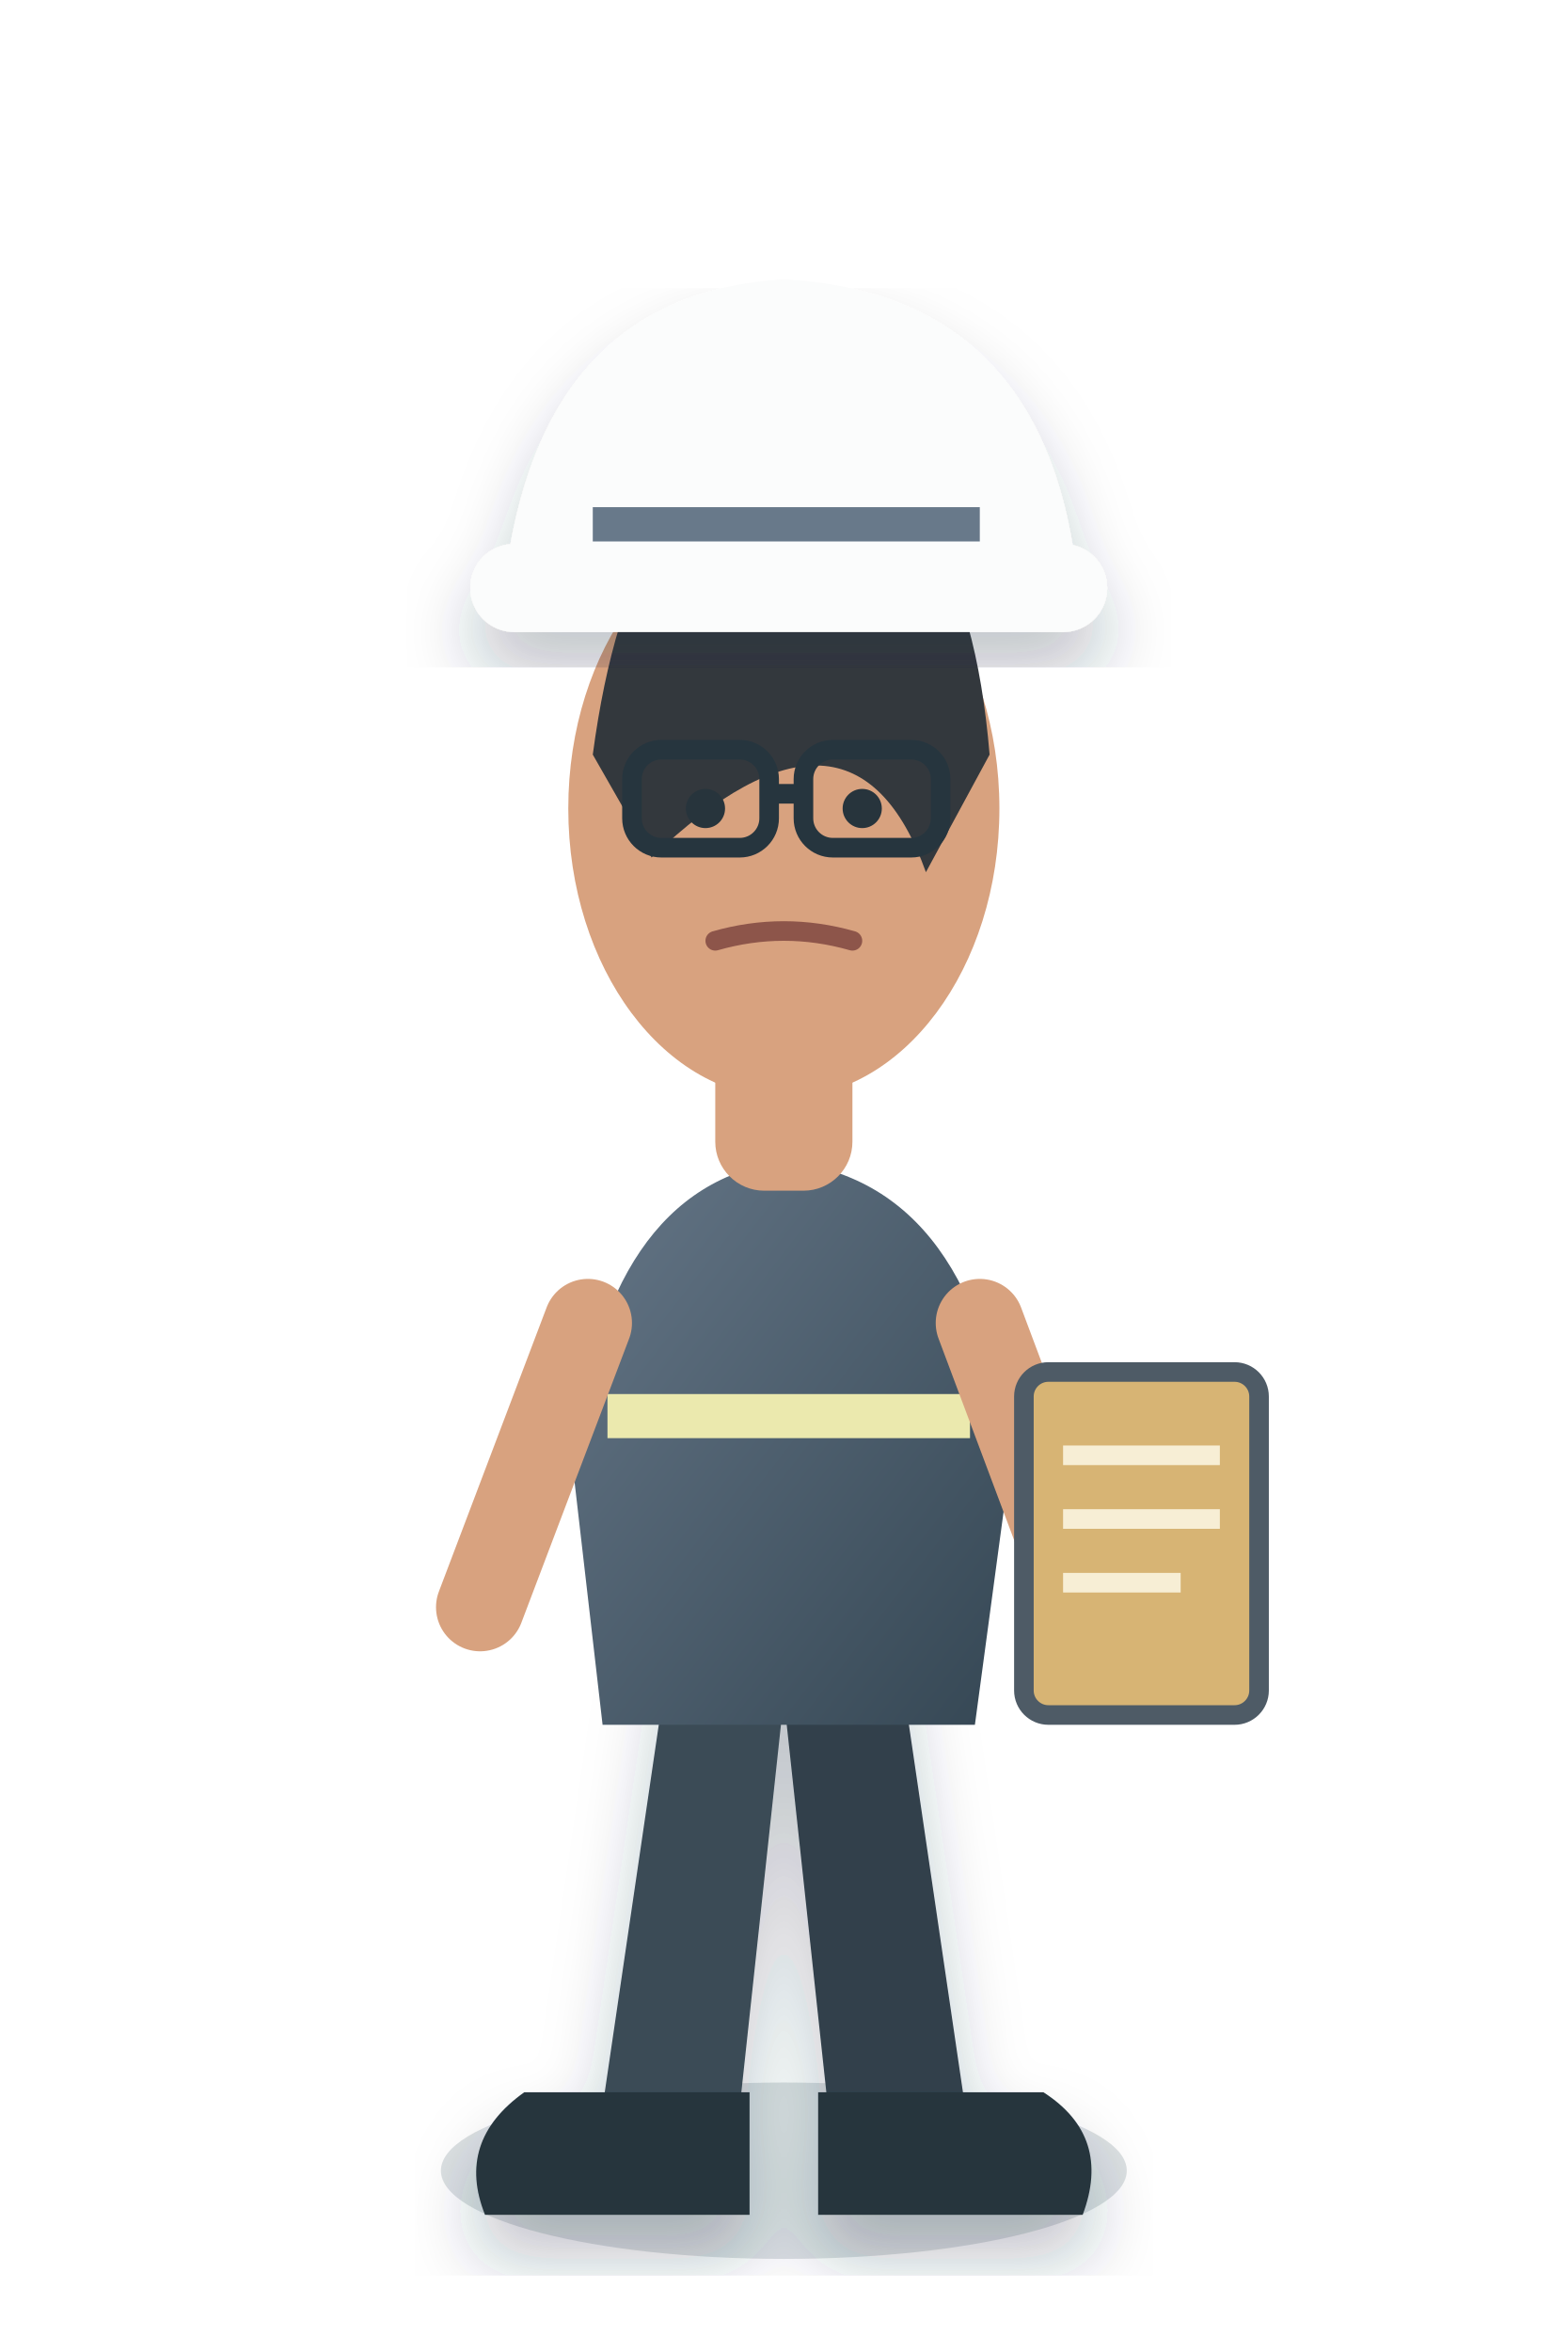
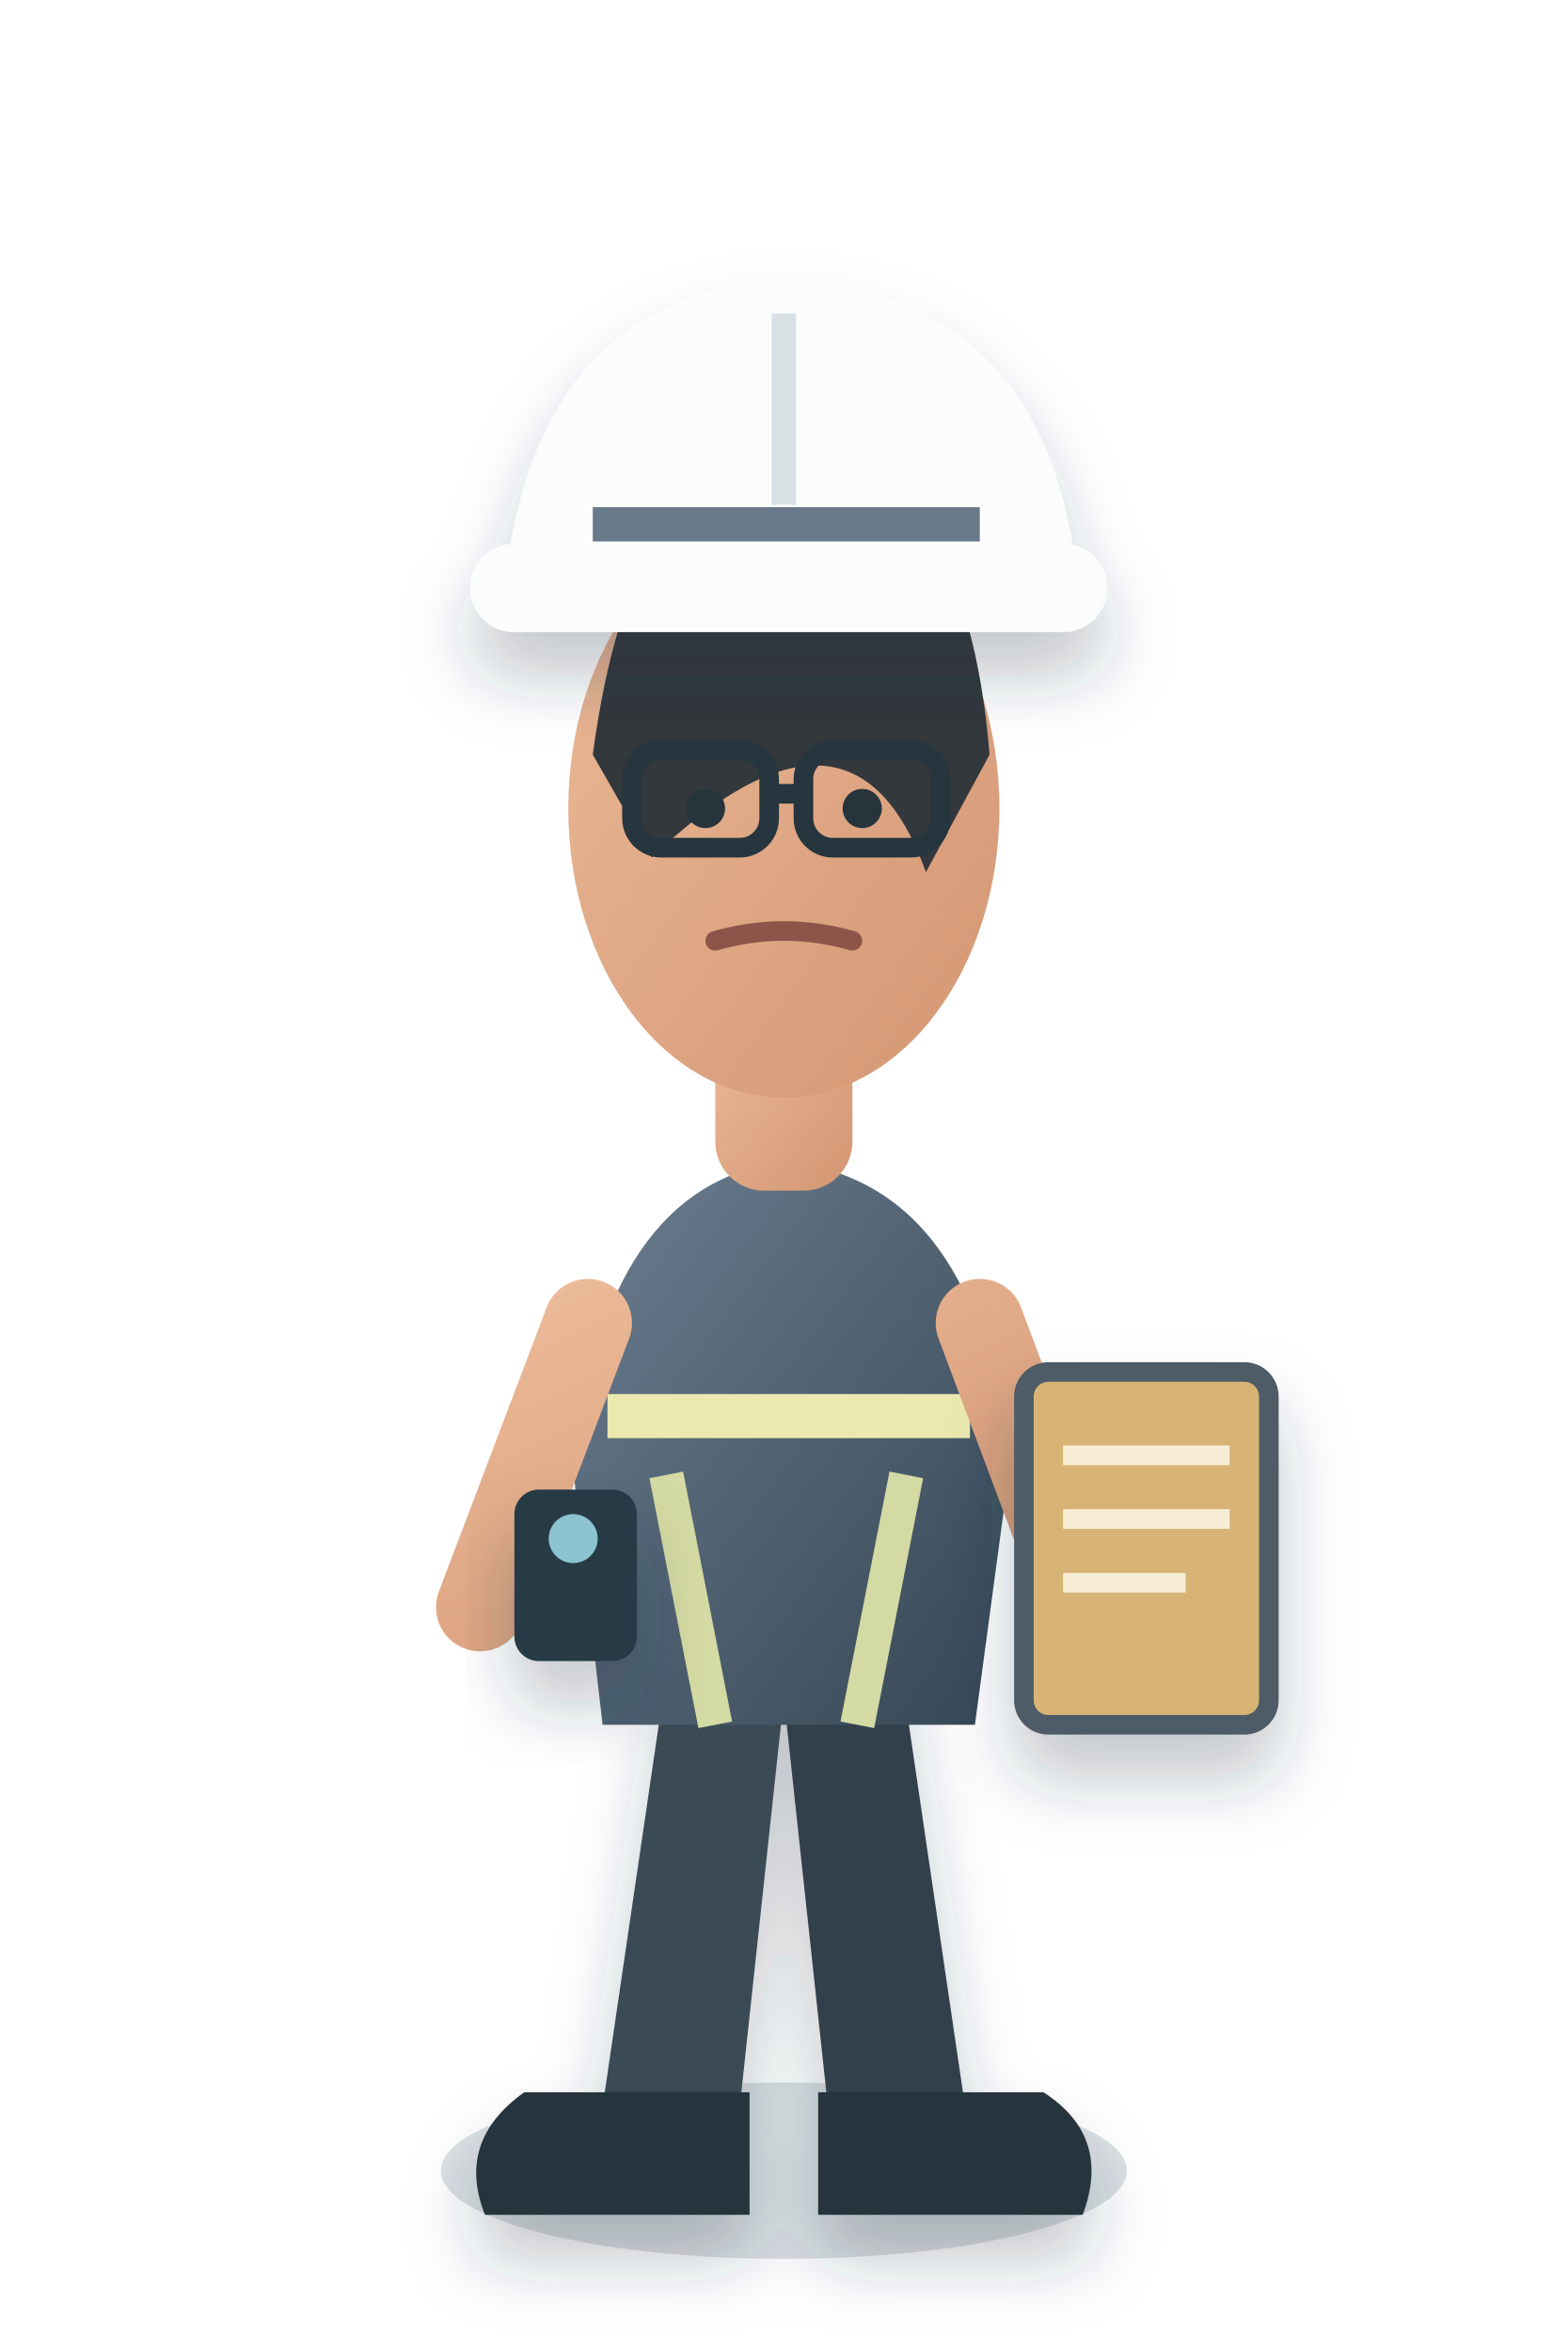
<svg xmlns="http://www.w3.org/2000/svg" width="320" height="480" viewBox="0 0 320 480">
  <defs>
    <linearGradient id="j" x1="0" y1="0" x2="1" y2="1">
-       <stop stop-color="#657687" />
+       <stop stop-color="#6c7e90" />
      <stop offset="1" stop-color="#354754" />
    </linearGradient>
-     <filter id="s">
+     <linearGradient id="skin" x1="0" y1="0" x2="1" y2="1">
+       <stop stop-color="#ebba98" />
+       <stop offset="1" stop-color="#d39572" />
+     </linearGradient>
+     <filter id="s" x="-40%" y="-40%" width="190%" height="200%">
      <feDropShadow dx="0" dy="9" stdDeviation="7" flood-color="#253640" flood-opacity=".27" />
    </filter>
  </defs>
  <ellipse cx="160" cy="443" rx="70" ry="18" fill="#1c3a45" opacity=".16" />
  <g filter="url(#s)">
    <path d="M138 328l-15 102h28l11-102Z" fill="#3a4b56" />
    <path d="M182 328l15 102h-28l-11-102Z" fill="#30414c" />
    <path d="M107 427h46v25h-54q-6-15 8-25Zm60 0h46q14 9 8 25h-54Z" fill="#25343d" />
  </g>
  <path d="M117 300q6-58 43-63q40 4 46 63l-7 52h-76Z" fill="url(#j)" />
  <path d="M124 289h74" stroke="#ebe9ae" stroke-width="9" />
-   <path d="M120 270l-22 58M200 270l21 56" stroke="#d8a27f" stroke-width="18" stroke-linecap="round" />
-   <rect x="146" y="208" width="28" height="35" rx="10" fill="#d8a27f" />
-   <ellipse cx="160" cy="165" rx="44" ry="59" fill="#d8a27f" />
+   <path d="M136 301l10 51M185 301l-10 51" stroke="#d4daa3" stroke-width="7" />
+   <path d="M120 270l-22 58M200 270l21 56" stroke="url(#skin)" stroke-width="18" stroke-linecap="round" />
+   <rect x="146" y="208" width="28" height="35" rx="10" fill="url(#skin)" />
+   <ellipse cx="160" cy="165" rx="44" ry="59" fill="url(#skin)" />
  <path d="M121 154q8-60 40-62q36 2 41 62l-13 24q-15-42-56-3Z" fill="#33383d" />
  <circle cx="144" cy="165" r="4" fill="#27343c" />
  <circle cx="176" cy="165" r="4" fill="#27343c" />
  <g fill="none" stroke="#26353e" stroke-width="4">
    <rect x="129" y="153" width="28" height="20" rx="6" />
    <rect x="164" y="153" width="28" height="20" rx="6" />
    <path d="M157 162h7" />
  </g>
  <path d="M146 192q14-4 28 0" fill="none" stroke="#8d554a" stroke-width="4" stroke-linecap="round" />
  <g filter="url(#s)">
    <path d="M103 119q7-59 57-62q54 3 60 62Z" fill="#fbfcfc" />
    <rect x="96" y="111" width="130" height="18" rx="9" fill="#fbfcfc" />
    <path d="M121 107h79" stroke="#68798a" stroke-width="7" />
+     <path d="M160 64v39" stroke="#d7e1e5" stroke-width="5" />
  </g>
-   <g transform="translate(209 280)">
-     <rect width="48" height="70" rx="5" fill="#d7b474" stroke="#4e5b66" stroke-width="4" />
-     <path d="M8 17h32M8 30h32M8 43h24" stroke="#f7eed5" stroke-width="4" />
+   <g transform="translate(209 280)" filter="url(#s)">
+     <rect width="50" height="72" rx="5" fill="#d7b474" stroke="#4e5b66" stroke-width="4" />
+     <path d="M8 17h34M8 30h34M8 43h25" stroke="#f7eed5" stroke-width="4" />
+   </g>
+   <g transform="translate(105 304)" filter="url(#s)">
+     <rect width="25" height="35" rx="5" fill="#263a45" />
+     <circle cx="12" cy="10" r="5" fill="#8bc3d1" />
  </g>
</svg>
